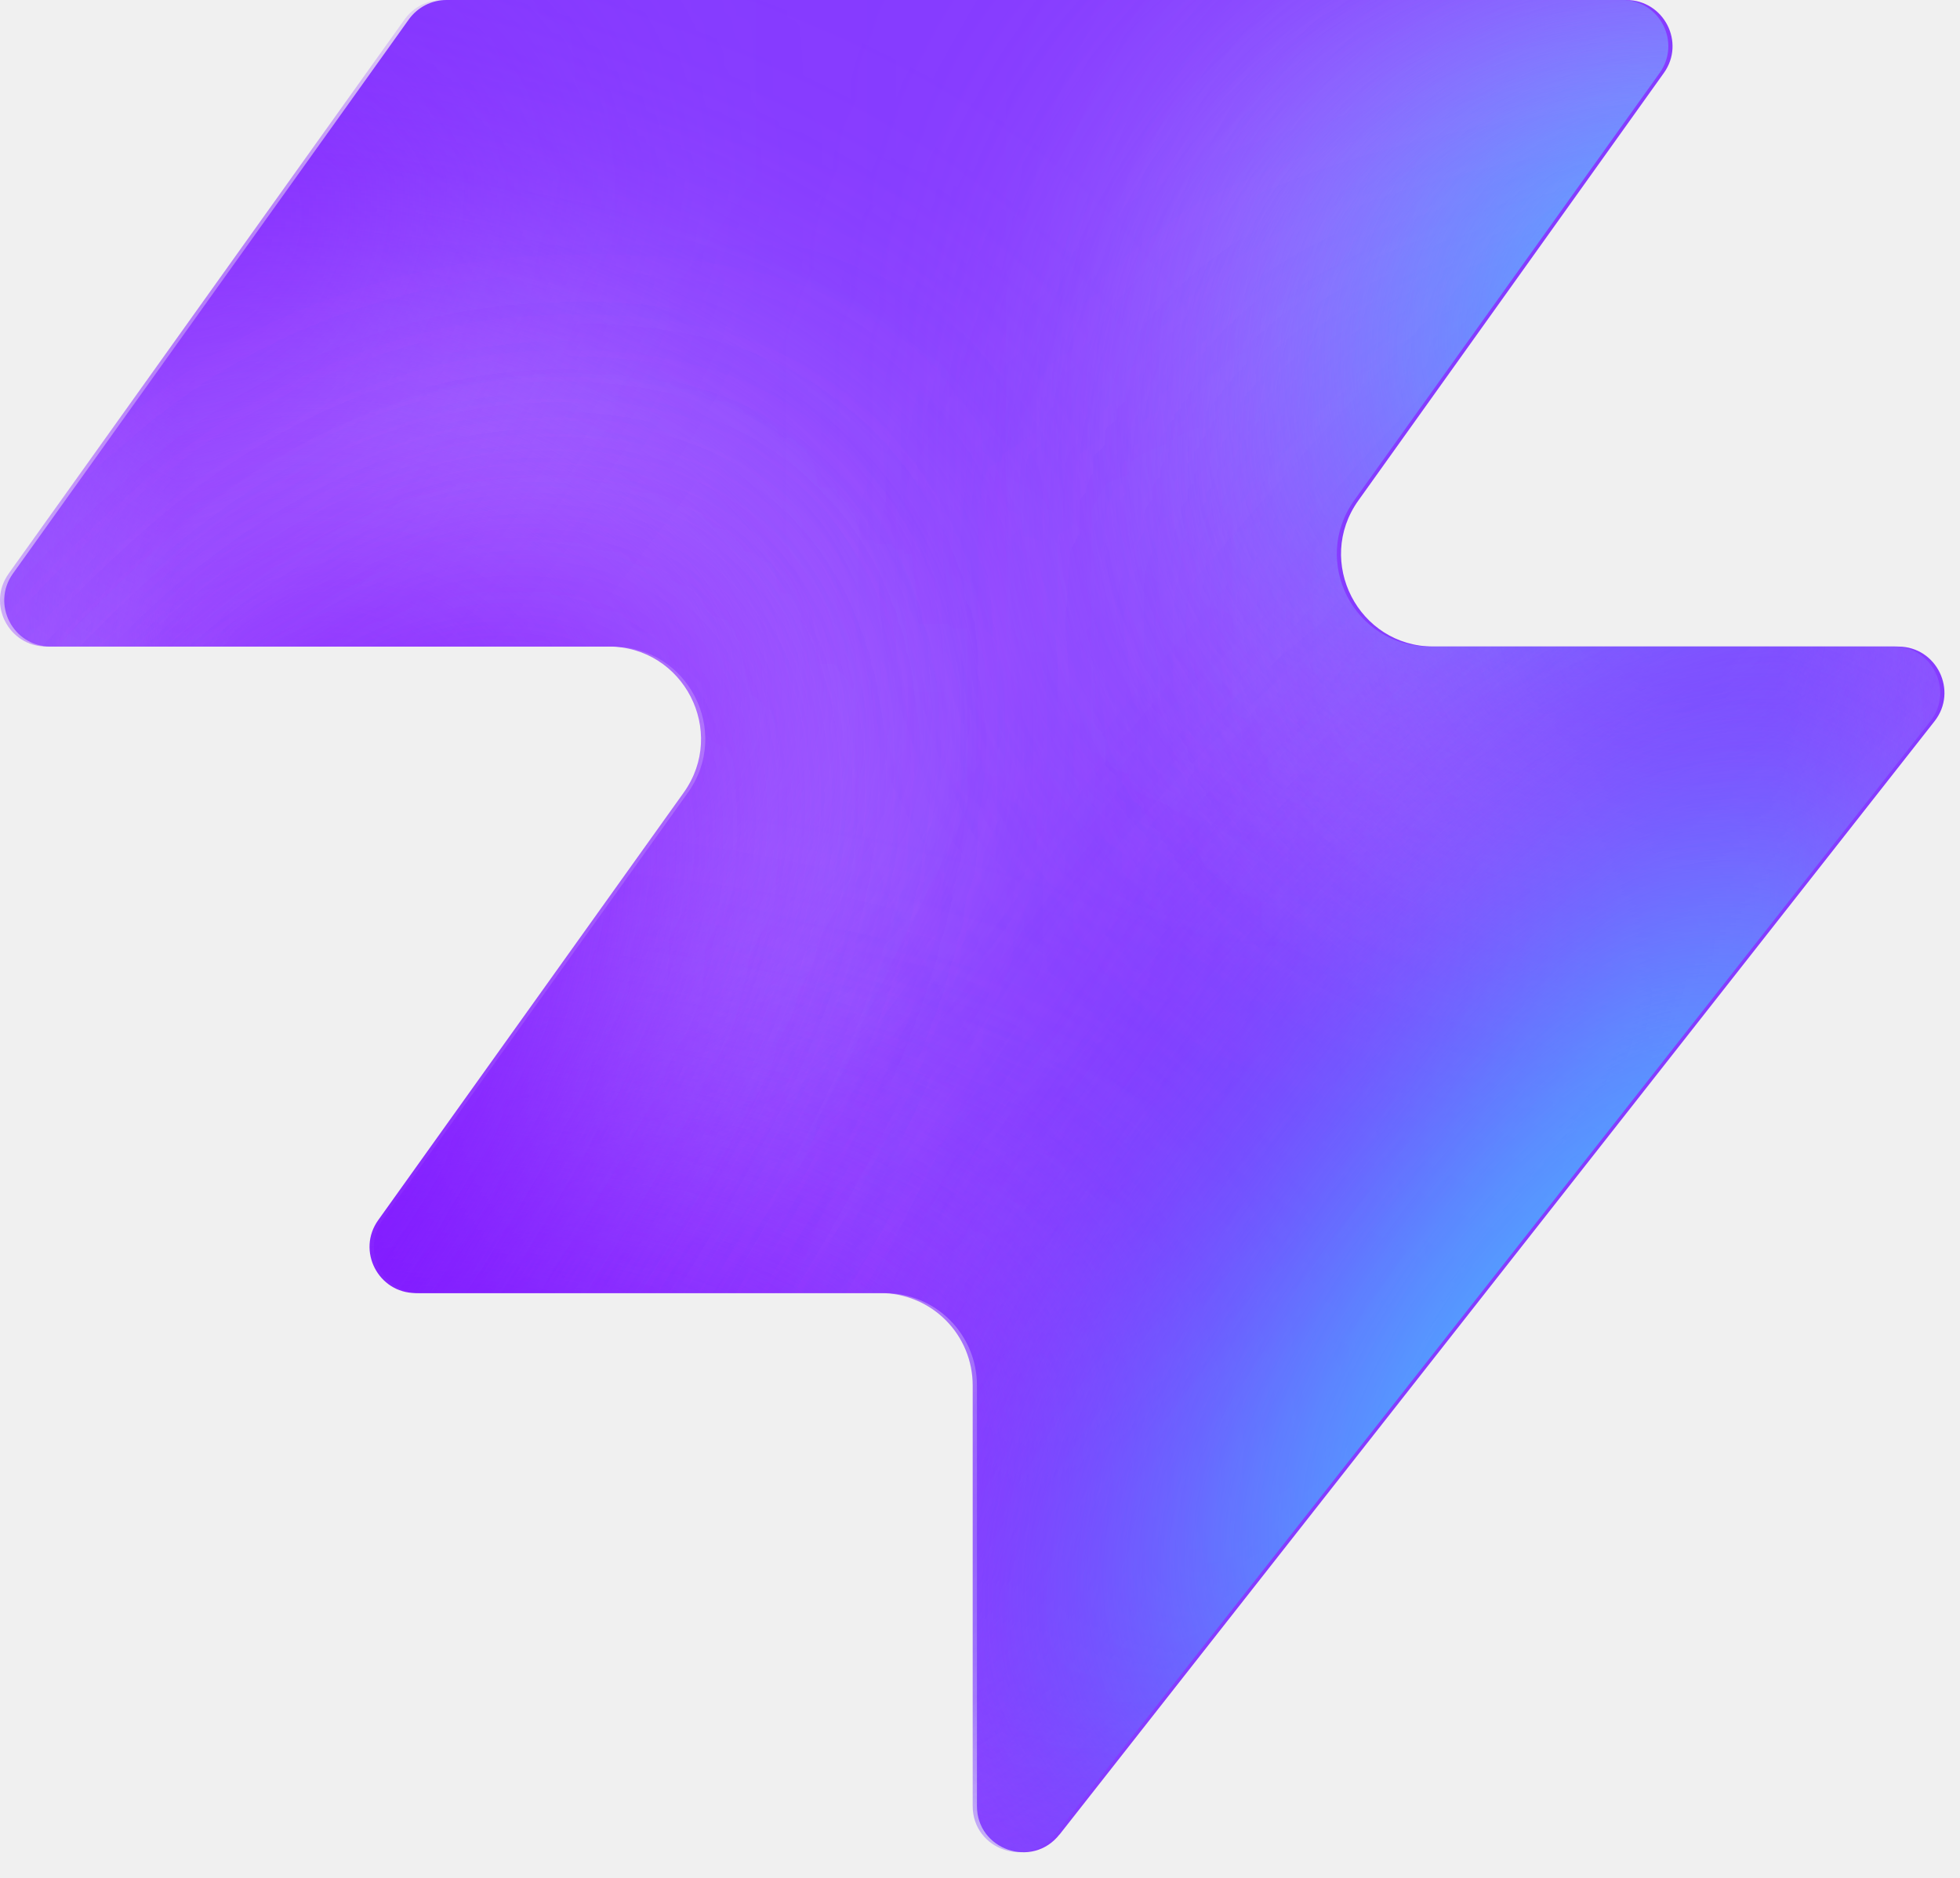
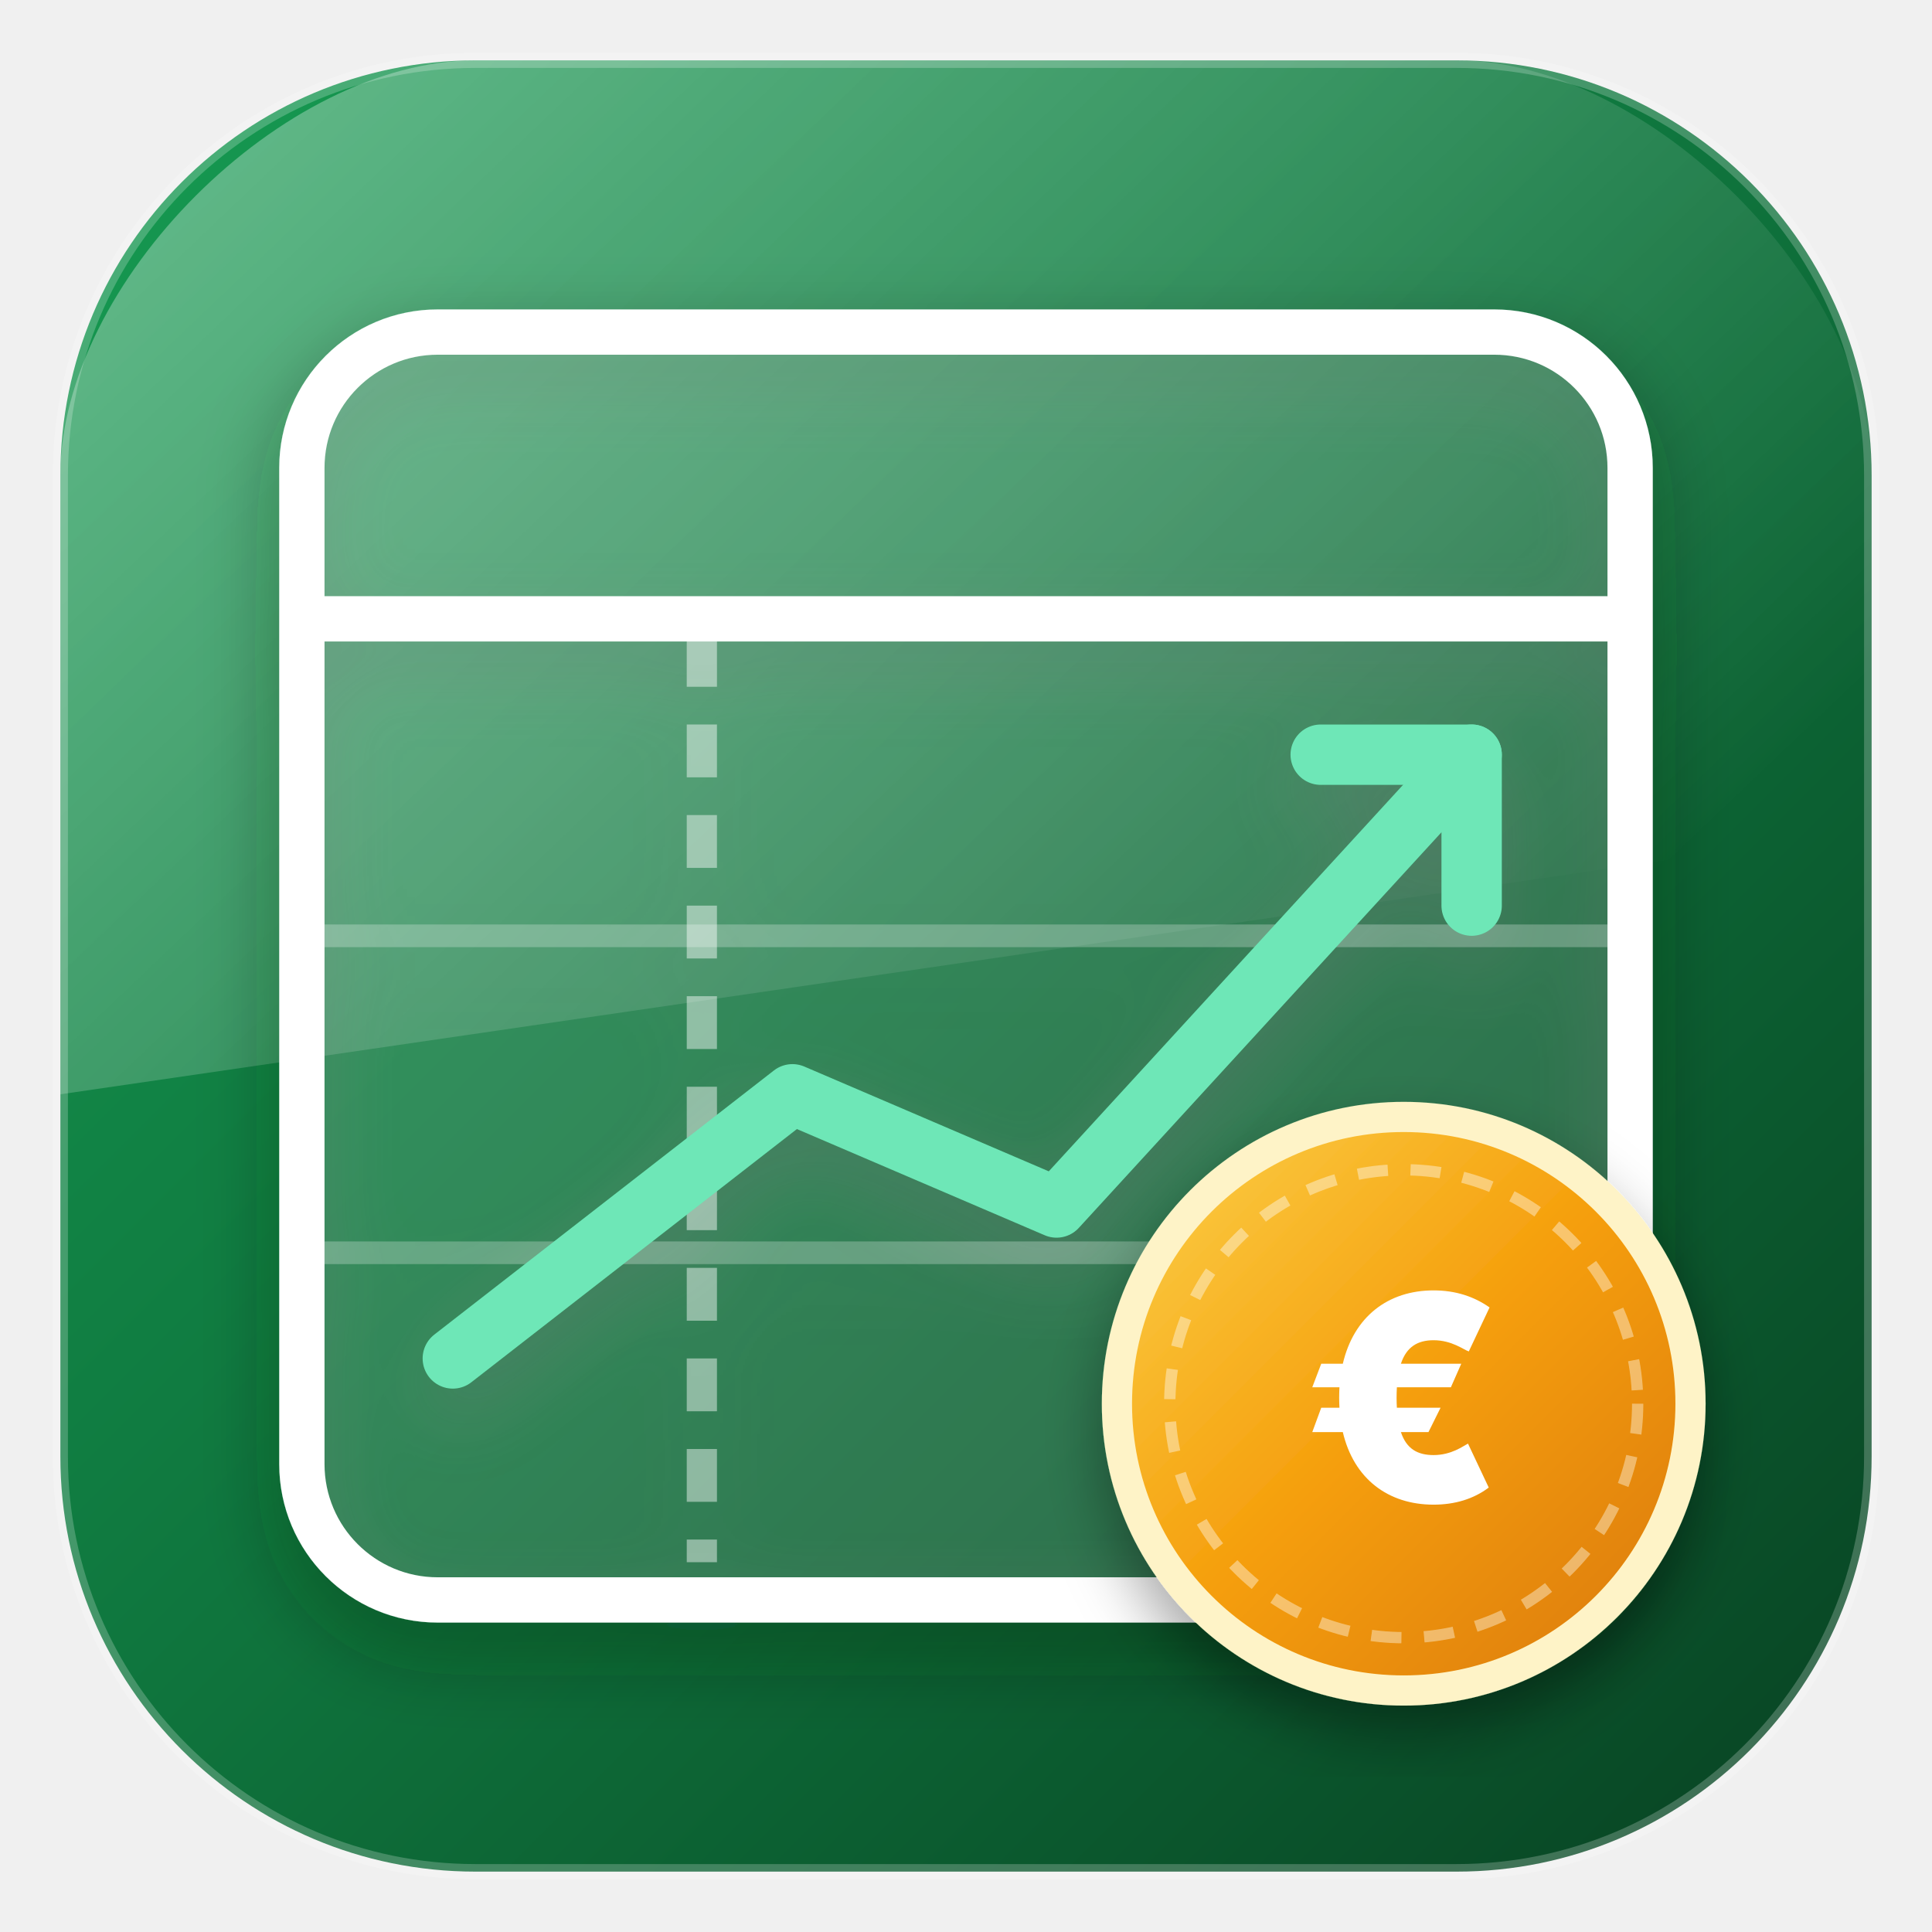
- <svg xmlns="http://www.w3.org/2000/svg" width="48" height="46" fill="none" viewBox="0 0 48 46">
-   <path fill="#863bff" d="M25.946 44.938c-.664.845-2.021.375-2.021-.698V33.937a2.26 2.26 0 0 0-2.262-2.262H10.287c-.92 0-1.456-1.04-.92-1.788l7.48-10.471c1.07-1.497 0-3.578-1.842-3.578H1.237c-.92 0-1.456-1.04-.92-1.788L10.013.474c.214-.297.556-.474.92-.474h28.894c.92 0 1.456 1.04.92 1.788l-7.48 10.471c-1.07 1.498 0 3.579 1.842 3.579h11.377c.943 0 1.473 1.088.89 1.83L25.947 44.94z" style="fill:#863bff;fill:color(display-p3 .525 .23 1);fill-opacity:1" />
-   <mask id="a" width="48" height="46" x="0" y="0" maskUnits="userSpaceOnUse" style="mask-type:alpha">
-     <path fill="#000" d="M25.842 44.938c-.664.844-2.021.375-2.021-.698V33.937a2.26 2.26 0 0 0-2.262-2.262H10.183c-.92 0-1.456-1.04-.92-1.788l7.48-10.471c1.07-1.498 0-3.579-1.842-3.579H1.133c-.92 0-1.456-1.04-.92-1.787L9.91.473c.214-.297.556-.474.92-.474h28.894c.92 0 1.456 1.04.92 1.788l-7.48 10.471c-1.07 1.498 0 3.578 1.842 3.578h11.377c.943 0 1.473 1.088.89 1.832L25.843 44.94z" style="fill:#000;fill-opacity:1" />
-   </mask>
-   <g mask="url(#a)">
-     <g filter="url(#b)">
-       <ellipse cx="5.508" cy="14.704" fill="#ede6ff" rx="5.508" ry="14.704" style="fill:#ede6ff;fill:color(display-p3 .927 .903 1);fill-opacity:1" transform="matrix(.00324 1 1 -.00324 -4.47 31.516)" />
-     </g>
-     <g filter="url(#c)">
-       <ellipse cx="10.399" cy="29.851" fill="#ede6ff" rx="10.399" ry="29.851" style="fill:#ede6ff;fill:color(display-p3 .927 .903 1);fill-opacity:1" transform="matrix(.00324 1 1 -.00324 -39.328 7.883)" />
-     </g>
-     <g filter="url(#d)">
-       <ellipse cx="5.508" cy="30.487" fill="#7e14ff" rx="5.508" ry="30.487" style="fill:#7e14ff;fill:color(display-p3 .492 .077 1);fill-opacity:1" transform="rotate(89.814 -25.913 -14.639)scale(1 -1)" />
-     </g>
-     <g filter="url(#e)">
-       <ellipse cx="5.508" cy="30.599" fill="#7e14ff" rx="5.508" ry="30.599" style="fill:#7e14ff;fill:color(display-p3 .492 .077 1);fill-opacity:1" transform="rotate(89.814 -32.644 -3.334)scale(1 -1)" />
-     </g>
-     <g filter="url(#f)">
-       <ellipse cx="5.508" cy="30.599" fill="#7e14ff" rx="5.508" ry="30.599" style="fill:#7e14ff;fill:color(display-p3 .492 .077 1);fill-opacity:1" transform="matrix(.00324 1 1 -.00324 -34.34 30.47)" />
-     </g>
-     <g filter="url(#g)">
-       <ellipse cx="14.072" cy="22.078" fill="#ede6ff" rx="14.072" ry="22.078" style="fill:#ede6ff;fill:color(display-p3 .927 .903 1);fill-opacity:1" transform="rotate(93.35 24.506 48.493)scale(-1 1)" />
-     </g>
-     <g filter="url(#h)">
-       <ellipse cx="3.47" cy="21.501" fill="#7e14ff" rx="3.47" ry="21.501" style="fill:#7e14ff;fill:color(display-p3 .492 .077 1);fill-opacity:1" transform="rotate(89.009 28.708 47.59)scale(-1 1)" />
-     </g>
-     <g filter="url(#i)">
-       <ellipse cx="3.47" cy="21.501" fill="#7e14ff" rx="3.47" ry="21.501" style="fill:#7e14ff;fill:color(display-p3 .492 .077 1);fill-opacity:1" transform="rotate(89.009 28.708 47.59)scale(-1 1)" />
-     </g>
-     <g filter="url(#j)">
-       <ellipse cx=".387" cy="8.972" fill="#7e14ff" rx="4.407" ry="29.108" style="fill:#7e14ff;fill:color(display-p3 .492 .077 1);fill-opacity:1" transform="rotate(39.51 .387 8.972)" />
-     </g>
-     <g filter="url(#k)">
-       <ellipse cx="47.523" cy="-6.092" fill="#7e14ff" rx="4.407" ry="29.108" style="fill:#7e14ff;fill:color(display-p3 .492 .077 1);fill-opacity:1" transform="rotate(37.892 47.523 -6.092)" />
-     </g>
-     <g filter="url(#l)">
-       <ellipse cx="41.412" cy="6.333" fill="#47bfff" rx="5.971" ry="9.665" style="fill:#47bfff;fill:color(display-p3 .28 .748 1);fill-opacity:1" transform="rotate(37.892 41.412 6.333)" />
-     </g>
-     <g filter="url(#m)">
-       <ellipse cx="-1.879" cy="38.332" fill="#7e14ff" rx="4.407" ry="29.108" style="fill:#7e14ff;fill:color(display-p3 .492 .077 1);fill-opacity:1" transform="rotate(37.892 -1.88 38.332)" />
-     </g>
-     <g filter="url(#n)">
-       <ellipse cx="-1.879" cy="38.332" fill="#7e14ff" rx="4.407" ry="29.108" style="fill:#7e14ff;fill:color(display-p3 .492 .077 1);fill-opacity:1" transform="rotate(37.892 -1.88 38.332)" />
-     </g>
-     <g filter="url(#o)">
-       <ellipse cx="35.651" cy="29.907" fill="#7e14ff" rx="4.407" ry="29.108" style="fill:#7e14ff;fill:color(display-p3 .492 .077 1);fill-opacity:1" transform="rotate(37.892 35.651 29.907)" />
-     </g>
-     <g filter="url(#p)">
-       <ellipse cx="38.418" cy="32.4" fill="#47bfff" rx="5.971" ry="15.297" style="fill:#47bfff;fill:color(display-p3 .28 .748 1);fill-opacity:1" transform="rotate(37.892 38.418 32.4)" />
-     </g>
-   </g>
+ <svg xmlns="http://www.w3.org/2000/svg" viewBox="0 0 512 512" width="512" height="512">
  <defs>
-     <filter id="b" width="60.045" height="41.654" x="-19.77" y="16.149" color-interpolation-filters="sRGB" filterUnits="userSpaceOnUse">
-       <feFlood flood-opacity="0" result="BackgroundImageFix" />
-       <feBlend in="SourceGraphic" in2="BackgroundImageFix" result="shape" />
-       <feGaussianBlur result="effect1_foregroundBlur_2002_17158" stdDeviation="7.659" />
+     <linearGradient id="bgGrad" x1="0%" y1="0%" x2="100%" y2="100%">
+       <stop offset="0%" stop-color="#169b52" />
+       <stop offset="40%" stop-color="#107c41" />
+       <stop offset="100%" stop-color="#084222" />
+     </linearGradient>
+     <linearGradient id="shineGrad" x1="0%" y1="0%" x2="100%" y2="60%">
+       <stop offset="0%" stop-color="#ffffff" stop-opacity="0.35" />
+       <stop offset="100%" stop-color="#ffffff" stop-opacity="0" />
+     </linearGradient>
+     <linearGradient id="goldGrad" x1="0%" y1="0%" x2="100%" y2="100%">
+       <stop offset="0%" stop-color="#FCD34D" />
+       <stop offset="50%" stop-color="#F59E0B" />
+       <stop offset="100%" stop-color="#D97706" />
+     </linearGradient>
+     <filter id="dropShadow" x="-10%" y="-10%" width="125%" height="125%">
+       <feDropShadow dx="0" dy="12" stdDeviation="16" flood-color="#021c0e" flood-opacity="0.45" />
    </filter>
-     <filter id="c" width="90.34" height="51.437" x="-54.613" y="-7.533" color-interpolation-filters="sRGB" filterUnits="userSpaceOnUse">
-       <feFlood flood-opacity="0" result="BackgroundImageFix" />
-       <feBlend in="SourceGraphic" in2="BackgroundImageFix" result="shape" />
-       <feGaussianBlur result="effect1_foregroundBlur_2002_17158" stdDeviation="7.659" />
+     <filter id="iconShadow" x="-10%" y="-10%" width="125%" height="125%">
+       <feDropShadow dx="0" dy="8" stdDeviation="10" flood-color="#042614" flood-opacity="0.4" />
    </filter>
-     <filter id="d" width="79.355" height="29.4" x="-49.64" y="2.03" color-interpolation-filters="sRGB" filterUnits="userSpaceOnUse">
-       <feFlood flood-opacity="0" result="BackgroundImageFix" />
-       <feBlend in="SourceGraphic" in2="BackgroundImageFix" result="shape" />
-       <feGaussianBlur result="effect1_foregroundBlur_2002_17158" stdDeviation="4.596" />
-     </filter>
-     <filter id="e" width="79.579" height="29.4" x="-45.045" y="20.029" color-interpolation-filters="sRGB" filterUnits="userSpaceOnUse">
-       <feFlood flood-opacity="0" result="BackgroundImageFix" />
-       <feBlend in="SourceGraphic" in2="BackgroundImageFix" result="shape" />
-       <feGaussianBlur result="effect1_foregroundBlur_2002_17158" stdDeviation="4.596" />
-     </filter>
-     <filter id="f" width="79.579" height="29.4" x="-43.513" y="21.178" color-interpolation-filters="sRGB" filterUnits="userSpaceOnUse">
-       <feFlood flood-opacity="0" result="BackgroundImageFix" />
-       <feBlend in="SourceGraphic" in2="BackgroundImageFix" result="shape" />
-       <feGaussianBlur result="effect1_foregroundBlur_2002_17158" stdDeviation="4.596" />
-     </filter>
-     <filter id="g" width="74.749" height="58.852" x="15.756" y="-17.901" color-interpolation-filters="sRGB" filterUnits="userSpaceOnUse">
-       <feFlood flood-opacity="0" result="BackgroundImageFix" />
-       <feBlend in="SourceGraphic" in2="BackgroundImageFix" result="shape" />
-       <feGaussianBlur result="effect1_foregroundBlur_2002_17158" stdDeviation="7.659" />
-     </filter>
-     <filter id="h" width="61.377" height="25.362" x="23.548" y="2.284" color-interpolation-filters="sRGB" filterUnits="userSpaceOnUse">
-       <feFlood flood-opacity="0" result="BackgroundImageFix" />
-       <feBlend in="SourceGraphic" in2="BackgroundImageFix" result="shape" />
-       <feGaussianBlur result="effect1_foregroundBlur_2002_17158" stdDeviation="4.596" />
-     </filter>
-     <filter id="i" width="61.377" height="25.362" x="23.548" y="2.284" color-interpolation-filters="sRGB" filterUnits="userSpaceOnUse">
-       <feFlood flood-opacity="0" result="BackgroundImageFix" />
-       <feBlend in="SourceGraphic" in2="BackgroundImageFix" result="shape" />
-       <feGaussianBlur result="effect1_foregroundBlur_2002_17158" stdDeviation="4.596" />
-     </filter>
-     <filter id="j" width="56.045" height="63.649" x="-27.636" y="-22.853" color-interpolation-filters="sRGB" filterUnits="userSpaceOnUse">
-       <feFlood flood-opacity="0" result="BackgroundImageFix" />
-       <feBlend in="SourceGraphic" in2="BackgroundImageFix" result="shape" />
-       <feGaussianBlur result="effect1_foregroundBlur_2002_17158" stdDeviation="4.596" />
-     </filter>
-     <filter id="k" width="54.814" height="64.646" x="20.116" y="-38.415" color-interpolation-filters="sRGB" filterUnits="userSpaceOnUse">
-       <feFlood flood-opacity="0" result="BackgroundImageFix" />
-       <feBlend in="SourceGraphic" in2="BackgroundImageFix" result="shape" />
-       <feGaussianBlur result="effect1_foregroundBlur_2002_17158" stdDeviation="4.596" />
-     </filter>
-     <filter id="l" width="33.541" height="35.313" x="24.641" y="-11.323" color-interpolation-filters="sRGB" filterUnits="userSpaceOnUse">
-       <feFlood flood-opacity="0" result="BackgroundImageFix" />
-       <feBlend in="SourceGraphic" in2="BackgroundImageFix" result="shape" />
-       <feGaussianBlur result="effect1_foregroundBlur_2002_17158" stdDeviation="4.596" />
-     </filter>
-     <filter id="m" width="54.814" height="64.646" x="-29.286" y="6.009" color-interpolation-filters="sRGB" filterUnits="userSpaceOnUse">
-       <feFlood flood-opacity="0" result="BackgroundImageFix" />
-       <feBlend in="SourceGraphic" in2="BackgroundImageFix" result="shape" />
-       <feGaussianBlur result="effect1_foregroundBlur_2002_17158" stdDeviation="4.596" />
-     </filter>
-     <filter id="n" width="54.814" height="64.646" x="-29.286" y="6.009" color-interpolation-filters="sRGB" filterUnits="userSpaceOnUse">
-       <feFlood flood-opacity="0" result="BackgroundImageFix" />
-       <feBlend in="SourceGraphic" in2="BackgroundImageFix" result="shape" />
-       <feGaussianBlur result="effect1_foregroundBlur_2002_17158" stdDeviation="4.596" />
-     </filter>
-     <filter id="o" width="54.814" height="64.646" x="8.244" y="-2.416" color-interpolation-filters="sRGB" filterUnits="userSpaceOnUse">
-       <feFlood flood-opacity="0" result="BackgroundImageFix" />
-       <feBlend in="SourceGraphic" in2="BackgroundImageFix" result="shape" />
-       <feGaussianBlur result="effect1_foregroundBlur_2002_17158" stdDeviation="4.596" />
-     </filter>
-     <filter id="p" width="39.409" height="43.623" x="18.713" y="10.588" color-interpolation-filters="sRGB" filterUnits="userSpaceOnUse">
-       <feFlood flood-opacity="0" result="BackgroundImageFix" />
-       <feBlend in="SourceGraphic" in2="BackgroundImageFix" result="shape" />
-       <feGaussianBlur result="effect1_foregroundBlur_2002_17158" stdDeviation="4.596" />
+     <filter id="coinShadow" x="-15%" y="-15%" width="130%" height="130%">
+       <feDropShadow dx="0" dy="8" stdDeviation="8" flood-color="#000000" flood-opacity="0.35" />
    </filter>
  </defs>
+   <rect x="16" y="16" width="480" height="480" rx="110" fill="url(#bgGrad)" />
+   <rect x="16" y="16" width="480" height="480" rx="110" fill="none" stroke="rgba(255,255,255,0.22)" stroke-width="4" />
+   <path d="M 16 126 C 16 75, 75 16, 126 16 L 386 16 C 437 16, 496 75, 496 126 L 496 220 L 16 290 Z" fill="url(#shineGrad)" />
+   <g filter="url(#iconShadow)">
+     <rect x="80" y="88" width="352" height="336" rx="36" fill="rgba(255, 255, 255, 0.12)" stroke="#ffffff" stroke-width="12" />
+     <path d="M 86 164 L 426 164" stroke="#ffffff" stroke-width="12" stroke-linecap="round" />
+     <path d="M 186 168 L 186 414" stroke="rgba(255, 255, 255, 0.45)" stroke-width="8" stroke-dasharray="14 10" />
+     <line x1="86" y1="248" x2="426" y2="248" stroke="rgba(255, 255, 255, 0.25)" stroke-width="6" />
+     <line x1="86" y1="332" x2="426" y2="332" stroke="rgba(255, 255, 255, 0.25)" stroke-width="6" />
+     <path d="M 120 360 L 210 290 L 280 320 L 390 200" fill="none" stroke="#6EE7B7" stroke-width="16" stroke-linecap="round" stroke-linejoin="round" />
+     <path d="M 390 200 L 350 200 M 390 200 L 390 240" stroke="#6EE7B7" stroke-width="16" stroke-linecap="round" stroke-linejoin="round" />
+   </g>
+   <g filter="url(#coinShadow)">
+     <circle cx="372" cy="372" r="76" fill="url(#goldGrad)" stroke="#FEF3C7" stroke-width="8" />
+     <circle cx="372" cy="372" r="62" fill="none" stroke="rgba(255,255,255,0.4)" stroke-width="3" stroke-dasharray="8 6" />
+     <text x="372" y="398" font-family="system-ui, -apple-system, sans-serif" font-size="76" font-weight="900" fill="#ffffff" text-anchor="middle" dominant-baseline="alphabetic">€</text>
+   </g>
</svg>
